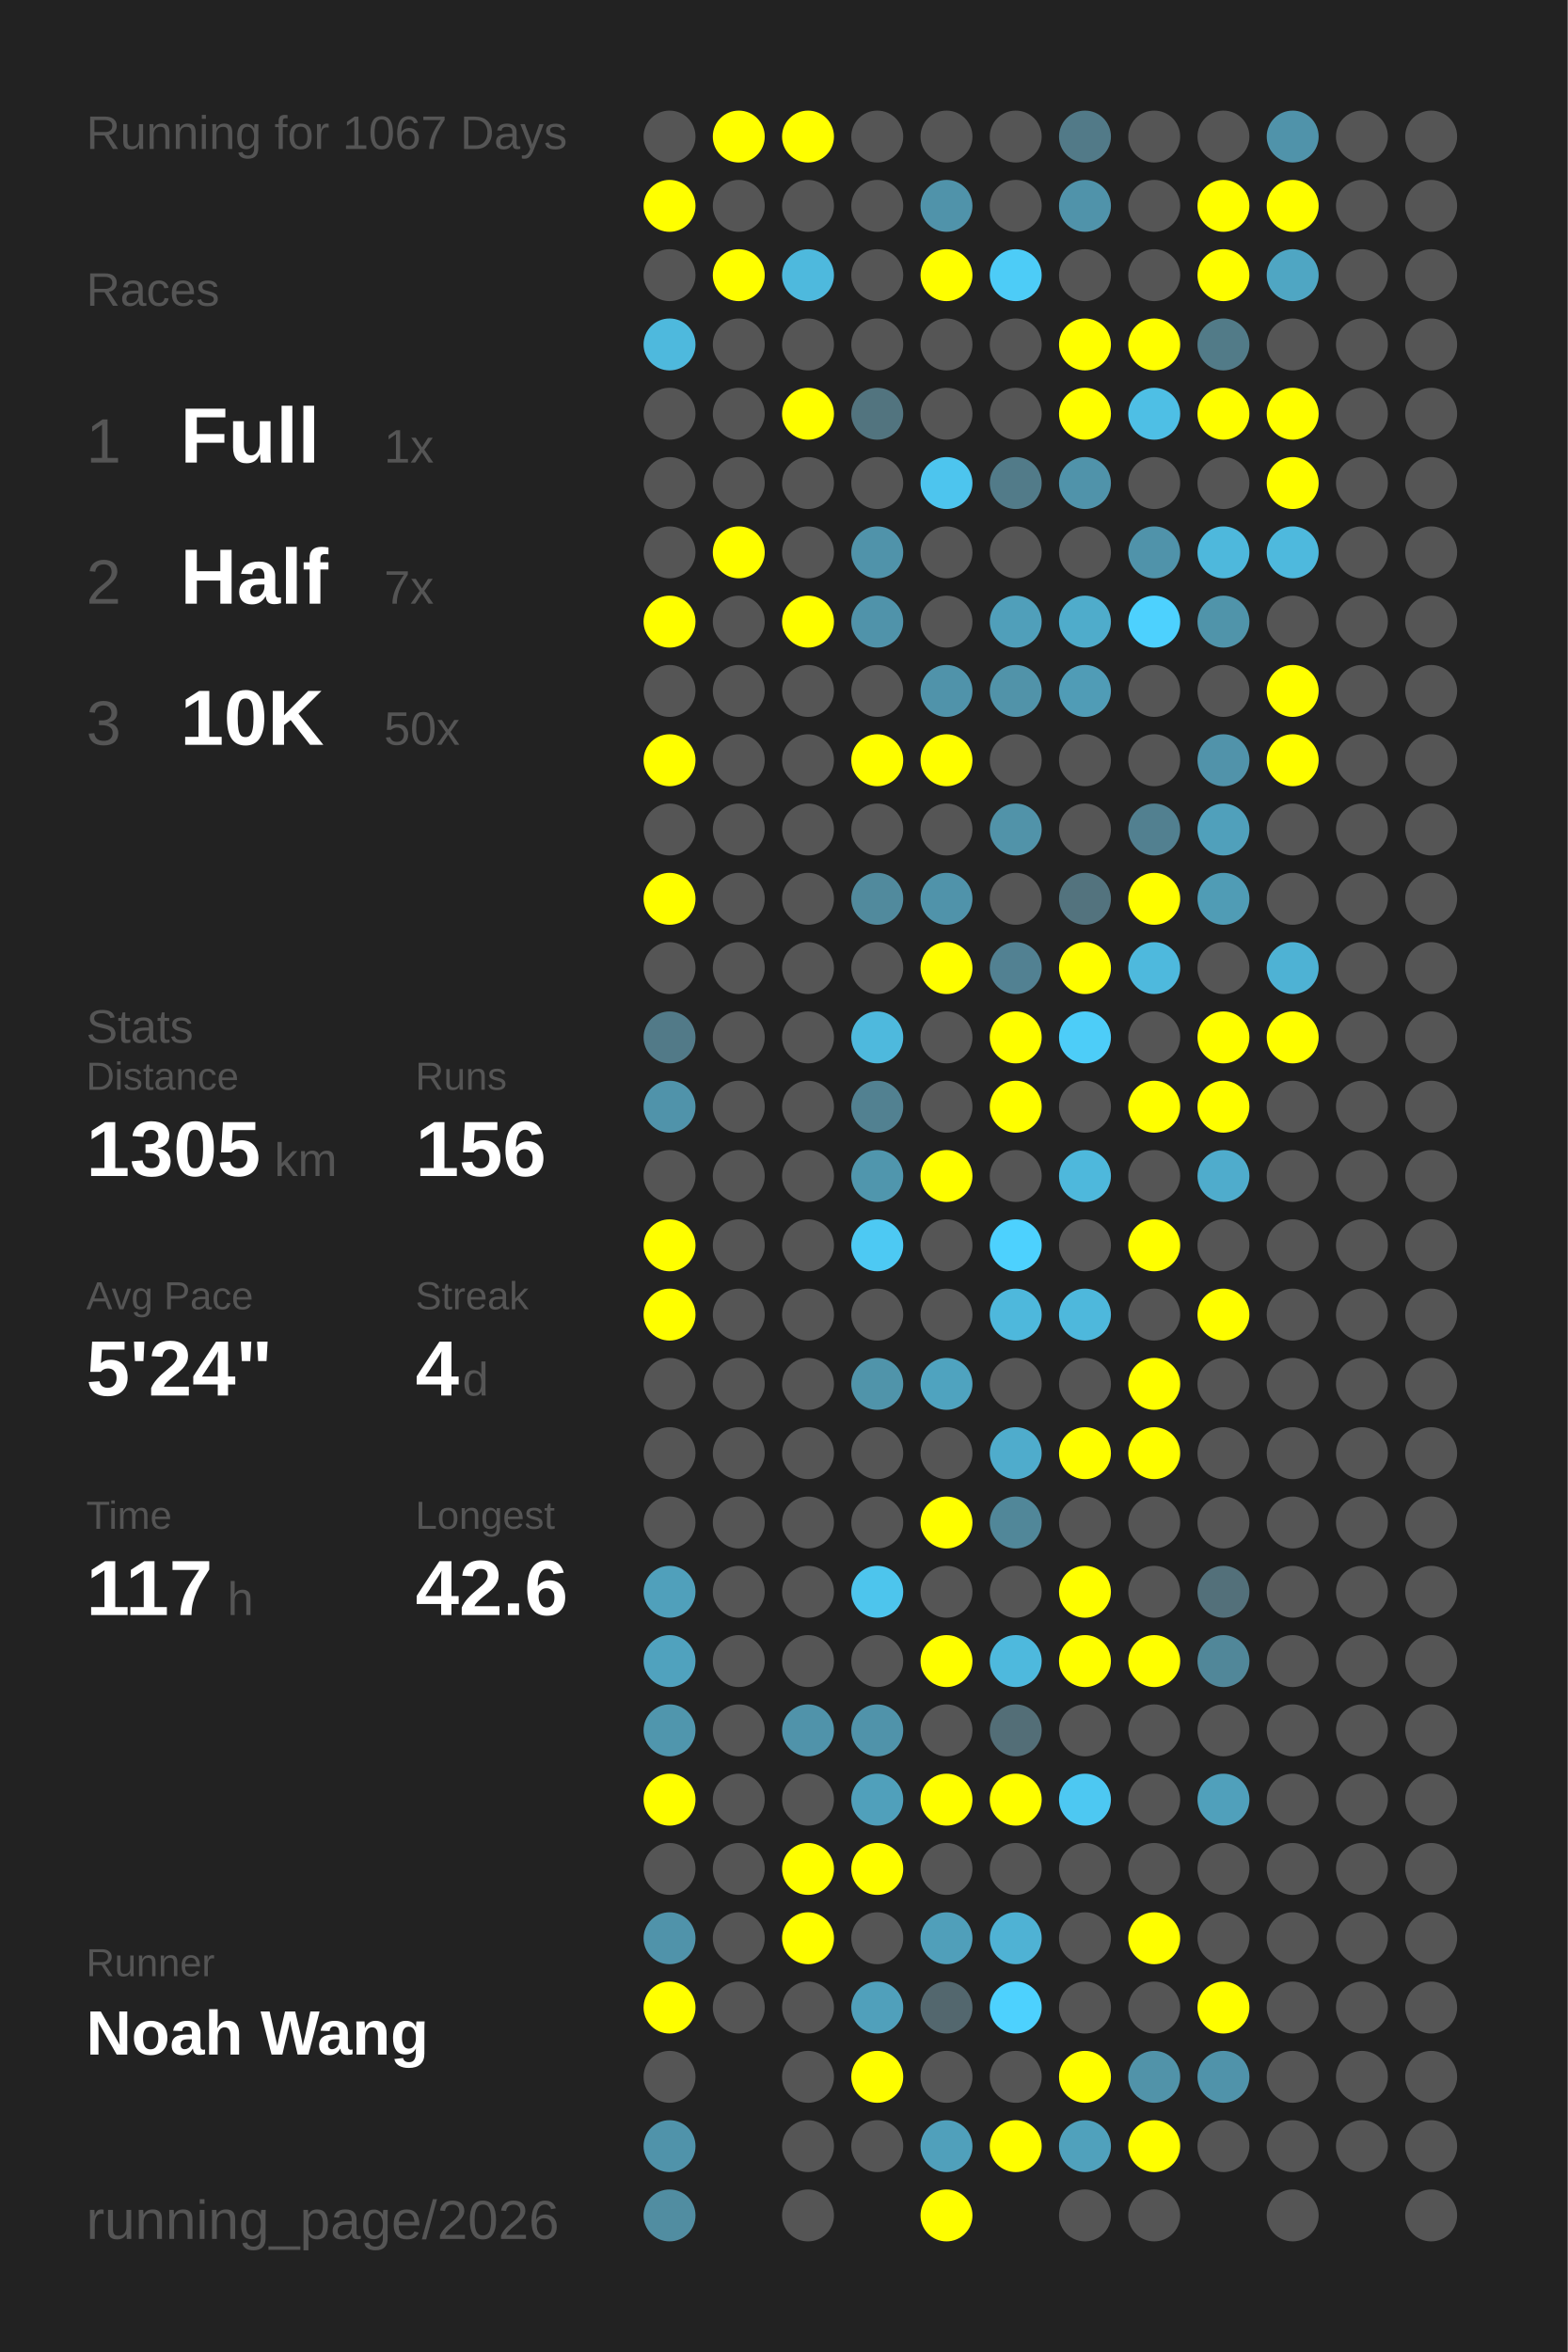
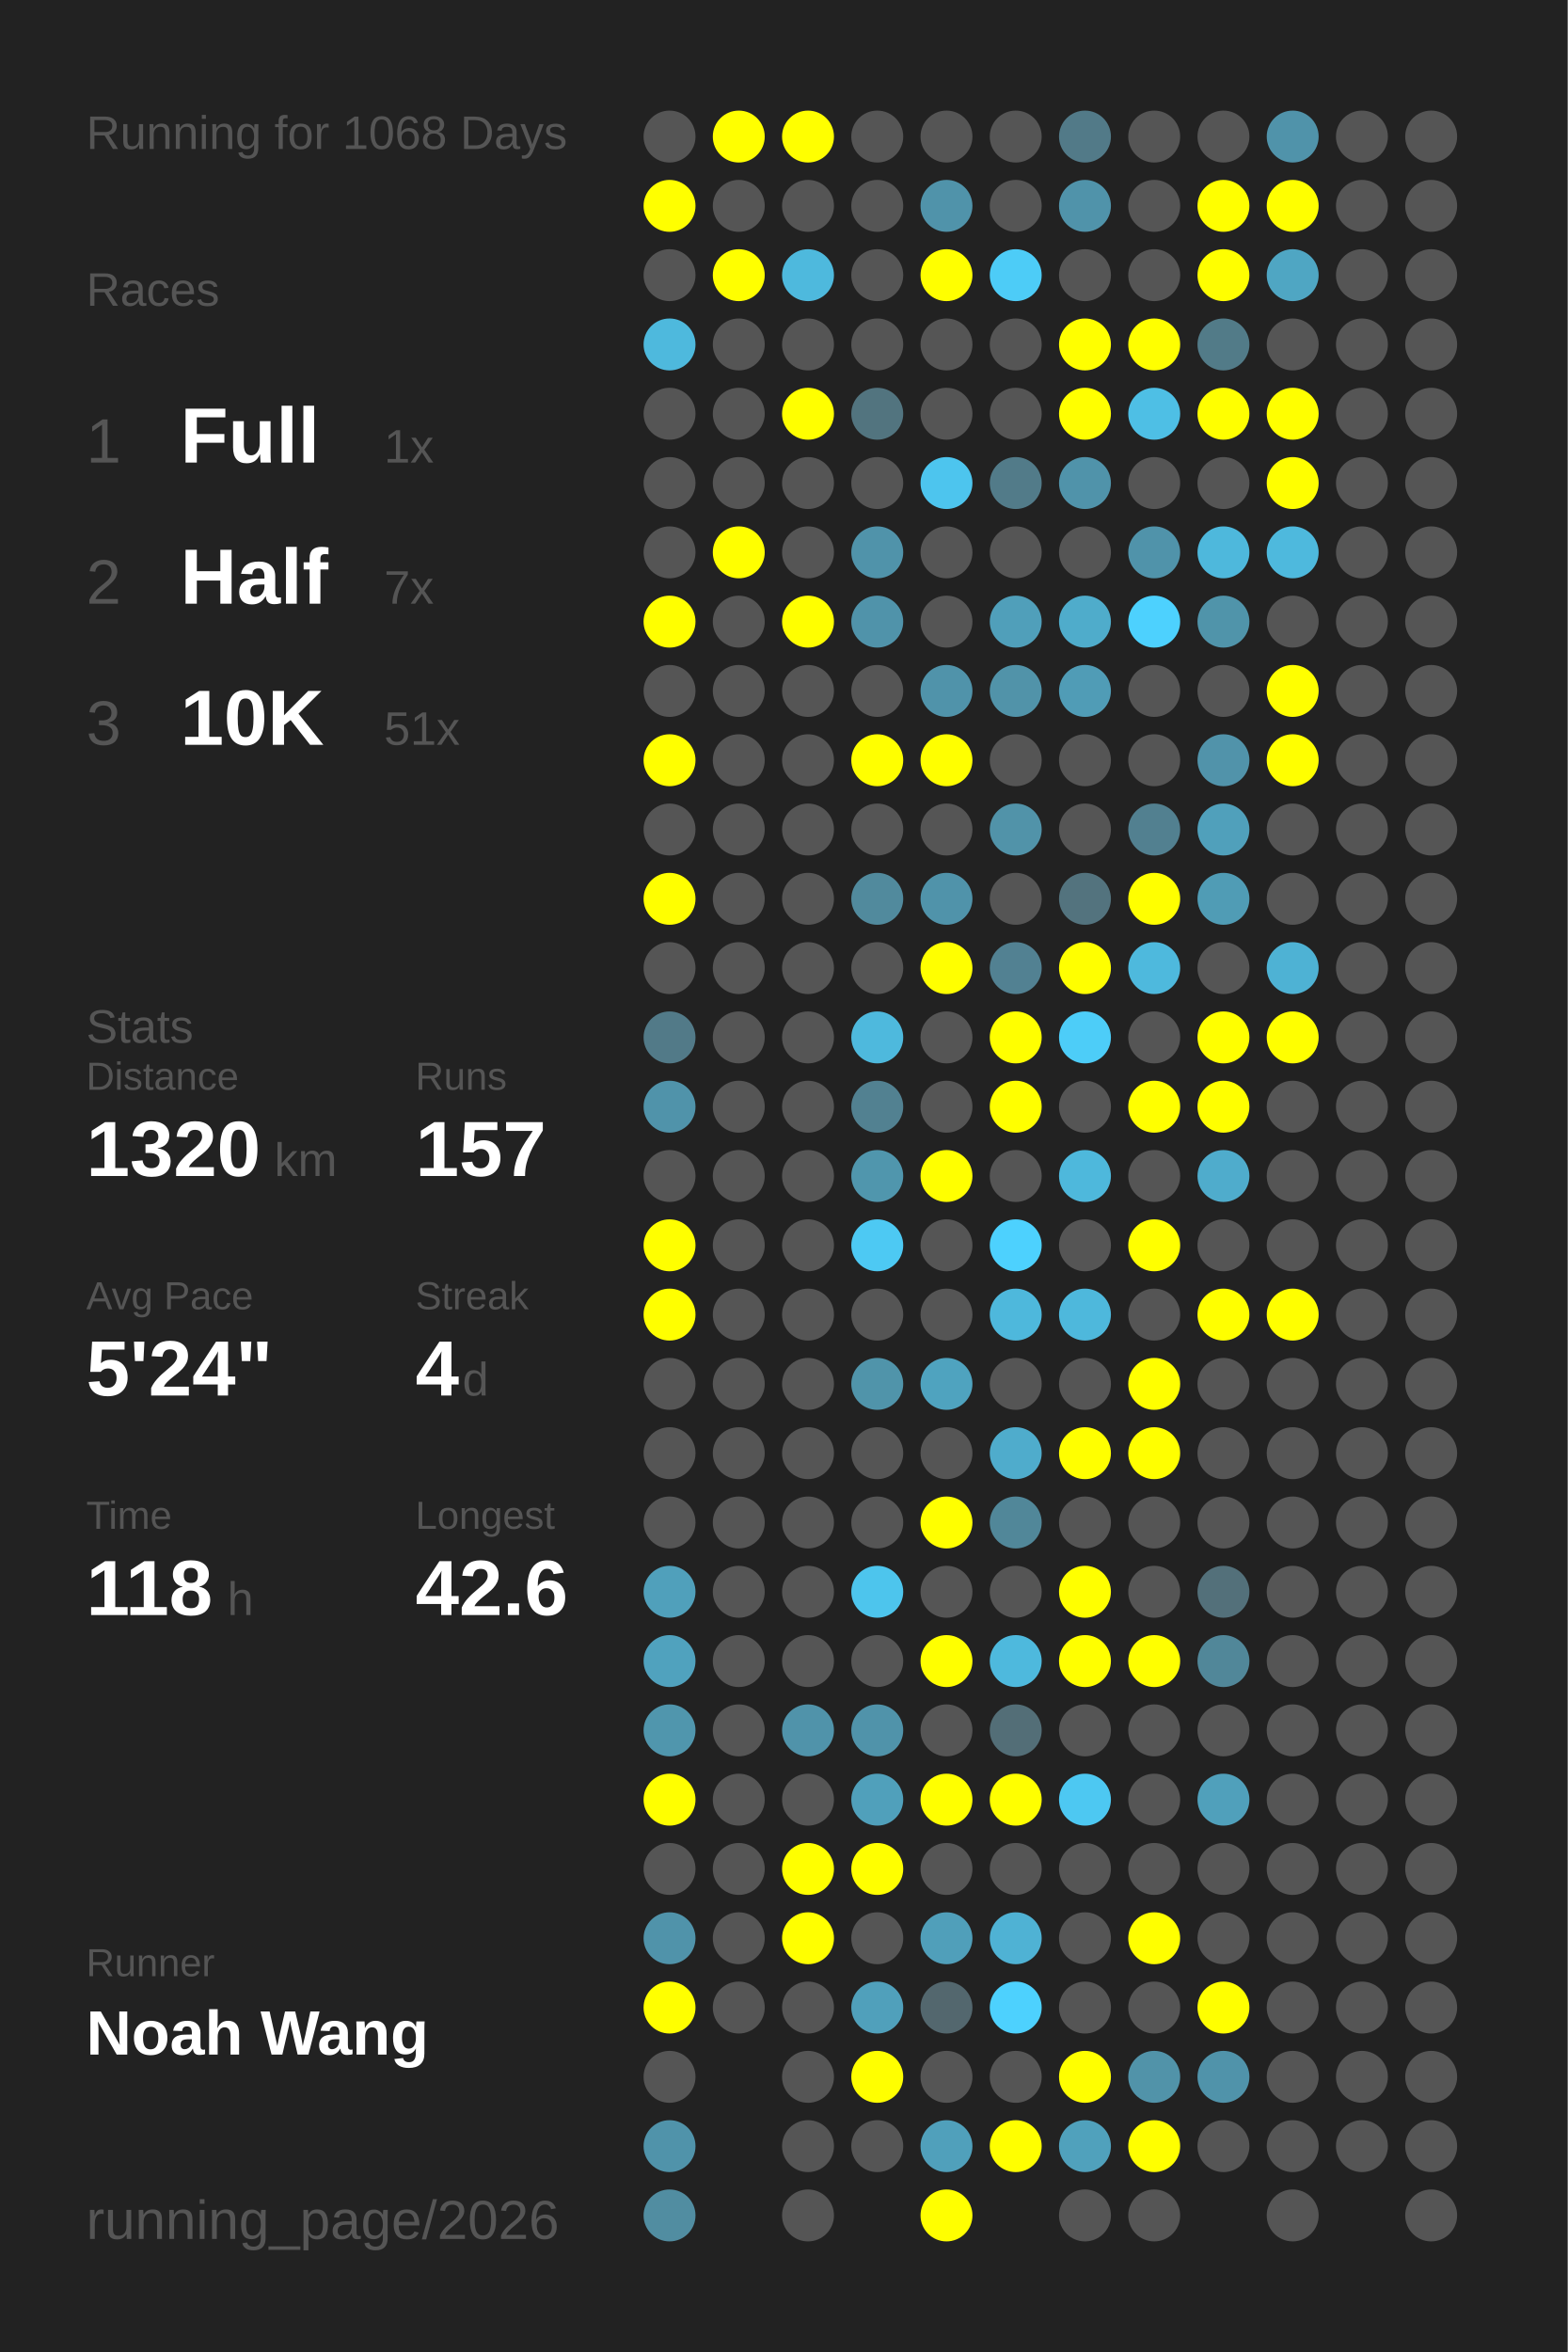
<svg xmlns="http://www.w3.org/2000/svg" baseProfile="full" height="300mm" version="1.1" viewBox="0,0,200,300" width="200mm">
  <defs />
  <rect fill="#222222" height="300" width="200" x="0" y="0" />
-   <text fill="#555555" style="font-size:6px; font-family:Arial;" x="11" y="19">Running for 1067 Days</text>
+   <text fill="#555555" style="font-size:6px; font-family:Arial;" x="11" y="19">Running for 1068 Days</text>
  <text fill="#555555" style="font-size:6px; font-family:Arial;" x="11" y="39">Races</text>
  <text fill="#555555" style="font-size:8px; font-family:Arial;" x="11" y="59">1</text>
  <text fill="#FFFFFF" style="font-size:10px; font-family:Arial; font-weight:bold;" x="23" y="59">Full</text>
  <text fill="#555555" style="font-size:6px; font-family:Arial;" x="49" y="59">1x</text>
  <text fill="#555555" style="font-size:8px; font-family:Arial;" x="11" y="77">2</text>
  <text fill="#FFFFFF" style="font-size:10px; font-family:Arial; font-weight:bold;" x="23" y="77">Half</text>
  <text fill="#555555" style="font-size:6px; font-family:Arial;" x="49" y="77">7x</text>
  <text fill="#555555" style="font-size:8px; font-family:Arial;" x="11" y="95">3</text>
  <text fill="#FFFFFF" style="font-size:10px; font-family:Arial; font-weight:bold;" x="23" y="95">10K</text>
-   <text fill="#555555" style="font-size:6px; font-family:Arial;" x="49" y="95">50x</text>
+   <text fill="#555555" style="font-size:6px; font-family:Arial;" x="49" y="95">51x</text>
  <text fill="#555555" style="font-size:6px; font-family:Arial;" x="11" y="133">Stats</text>
  <text fill="#555555" style="font-size:5px; font-family:Arial;" x="11" y="139">Distance</text>
-   <text fill="#FFFFFF" style="font-size:10px; font-family:Arial; font-weight:bold;" x="11" y="150">1305</text>
+   <text fill="#FFFFFF" style="font-size:10px; font-family:Arial; font-weight:bold;" x="11" y="150">1320</text>
  <text fill="#555555" style="font-size:6px; font-family:Arial;" x="35" y="150">km</text>
  <text fill="#555555" style="font-size:5px; font-family:Arial;" x="53" y="139">Runs</text>
-   <text fill="#FFFFFF" style="font-size:10px; font-family:Arial; font-weight:bold;" x="53" y="150">156</text>
+   <text fill="#FFFFFF" style="font-size:10px; font-family:Arial; font-weight:bold;" x="53" y="150">157</text>
  <text fill="#555555" style="font-size:5px; font-family:Arial;" x="11" y="167">Avg Pace</text>
  <text fill="#FFFFFF" style="font-size:10px; font-family:Arial; font-weight:bold;" x="11" y="178">5'24"</text>
  <text fill="#555555" style="font-size:5px; font-family:Arial;" x="53" y="167">Streak</text>
  <text fill="#FFFFFF" style="font-size:10px; font-family:Arial; font-weight:bold;" x="53" y="178">4</text>
  <text fill="#555555" style="font-size:6px; font-family:Arial;" x="59" y="178">d</text>
  <text fill="#555555" style="font-size:5px; font-family:Arial;" x="11" y="195">Time</text>
-   <text fill="#FFFFFF" style="font-size:10px; font-family:Arial; font-weight:bold;" x="11" y="206">117</text>
+   <text fill="#FFFFFF" style="font-size:10px; font-family:Arial; font-weight:bold;" x="11" y="206">118</text>
  <text fill="#555555" style="font-size:6px; font-family:Arial;" x="29" y="206">h</text>
  <text fill="#555555" style="font-size:5px; font-family:Arial;" x="53" y="195">Longest</text>
  <text fill="#FFFFFF" style="font-size:10px; font-family:Arial; font-weight:bold;" x="53" y="206">42.6</text>
  <text fill="#555555" style="font-size:5px; font-family:Arial;" x="11" y="252.065">Runner</text>
  <text fill="#FFFFFF" style="font-size:8px; font-family:Arial; font-weight:bold;" x="11" y="262.065">Noah Wang</text>
  <text fill="#555555" style="font-size:7px; font-family:Arial;" x="11" y="285.581">running_page/2026</text>
  <circle cx="85.417" cy="17.419" fill="#555555" r="3.312" />
  <circle cx="85.417" cy="26.258" fill="#FFFF00" r="3.312" />
  <circle cx="85.417" cy="35.097" fill="#555555" r="3.312" />
  <circle cx="85.417" cy="43.935" fill="#4eb9dd" r="3.312" />
  <circle cx="85.417" cy="52.774" fill="#555555" r="3.312" />
  <circle cx="85.417" cy="61.613" fill="#555555" r="3.312" />
  <circle cx="85.417" cy="70.452" fill="#555555" r="3.312" />
  <circle cx="85.417" cy="79.29" fill="#FFFF00" r="3.312" />
  <circle cx="85.417" cy="88.129" fill="#555555" r="3.312" />
  <circle cx="85.417" cy="96.968" fill="#FFFF00" r="3.312" />
  <circle cx="85.417" cy="105.806" fill="#555555" r="3.312" />
  <circle cx="85.417" cy="114.645" fill="#FFFF00" r="3.312" />
  <circle cx="85.417" cy="123.484" fill="#555555" r="3.312" />
  <circle cx="85.417" cy="132.323" fill="#527a88" r="3.312" />
  <circle cx="85.417" cy="141.161" fill="#5093aa" r="3.312" />
  <circle cx="85.417" cy="150" fill="#555555" r="3.312" />
  <circle cx="85.417" cy="158.839" fill="#FFFF00" r="3.312" />
  <circle cx="85.417" cy="167.677" fill="#FFFF00" r="3.312" />
  <circle cx="85.417" cy="176.516" fill="#555555" r="3.312" />
  <circle cx="85.417" cy="185.355" fill="#555555" r="3.312" />
  <circle cx="85.417" cy="194.194" fill="#555555" r="3.312" />
  <circle cx="85.417" cy="203.032" fill="#50a0bb" r="3.312" />
  <circle cx="85.417" cy="211.871" fill="#50a2be" r="3.312" />
  <circle cx="85.417" cy="220.71" fill="#5096ad" r="3.312" />
  <circle cx="85.417" cy="229.548" fill="#FFFF00" r="3.312" />
  <circle cx="85.417" cy="238.387" fill="#555555" r="3.312" />
  <circle cx="85.417" cy="247.226" fill="#5093aa" r="3.312" />
  <circle cx="85.417" cy="256.065" fill="#FFFF00" r="3.312" />
  <circle cx="85.417" cy="264.903" fill="#555555" r="3.312" />
  <circle cx="85.417" cy="273.742" fill="#5093aa" r="3.312" />
  <circle cx="85.417" cy="282.581" fill="#518da1" r="3.312" />
  <circle cx="94.25" cy="17.419" fill="#FFFF00" r="3.312" />
  <circle cx="94.25" cy="26.258" fill="#555555" r="3.312" />
  <circle cx="94.25" cy="35.097" fill="#FFFF00" r="3.312" />
  <circle cx="94.25" cy="43.935" fill="#555555" r="3.312" />
  <circle cx="94.25" cy="52.774" fill="#555555" r="3.312" />
  <circle cx="94.25" cy="61.613" fill="#555555" r="3.312" />
  <circle cx="94.25" cy="70.452" fill="#FFFF00" r="3.312" />
  <circle cx="94.25" cy="79.29" fill="#555555" r="3.312" />
  <circle cx="94.25" cy="88.129" fill="#555555" r="3.312" />
  <circle cx="94.25" cy="96.968" fill="#555555" r="3.312" />
  <circle cx="94.25" cy="105.806" fill="#555555" r="3.312" />
  <circle cx="94.25" cy="114.645" fill="#555555" r="3.312" />
  <circle cx="94.25" cy="123.484" fill="#555555" r="3.312" />
  <circle cx="94.25" cy="132.323" fill="#555555" r="3.312" />
  <circle cx="94.25" cy="141.161" fill="#555555" r="3.312" />
  <circle cx="94.25" cy="150" fill="#555555" r="3.312" />
  <circle cx="94.25" cy="158.839" fill="#555555" r="3.312" />
  <circle cx="94.25" cy="167.677" fill="#555555" r="3.312" />
  <circle cx="94.25" cy="176.516" fill="#555555" r="3.312" />
  <circle cx="94.25" cy="185.355" fill="#555555" r="3.312" />
  <circle cx="94.25" cy="194.194" fill="#555555" r="3.312" />
  <circle cx="94.25" cy="203.032" fill="#555555" r="3.312" />
  <circle cx="94.25" cy="211.871" fill="#555555" r="3.312" />
  <circle cx="94.25" cy="220.71" fill="#555555" r="3.312" />
  <circle cx="94.25" cy="229.548" fill="#555555" r="3.312" />
  <circle cx="94.25" cy="238.387" fill="#555555" r="3.312" />
  <circle cx="94.25" cy="247.226" fill="#555555" r="3.312" />
  <circle cx="94.25" cy="256.065" fill="#555555" r="3.312" />
  <circle cx="103.083" cy="17.419" fill="#FFFF00" r="3.312" />
  <circle cx="103.083" cy="26.258" fill="#555555" r="3.312" />
  <circle cx="103.083" cy="35.097" fill="#4eb9dd" r="3.312" />
  <circle cx="103.083" cy="43.935" fill="#555555" r="3.312" />
  <circle cx="103.083" cy="52.774" fill="#FFFF00" r="3.312" />
  <circle cx="103.083" cy="61.613" fill="#555555" r="3.312" />
  <circle cx="103.083" cy="70.452" fill="#555555" r="3.312" />
  <circle cx="103.083" cy="79.29" fill="#FFFF00" r="3.312" />
  <circle cx="103.083" cy="88.129" fill="#555555" r="3.312" />
  <circle cx="103.083" cy="96.968" fill="#555555" r="3.312" />
  <circle cx="103.083" cy="105.806" fill="#555555" r="3.312" />
  <circle cx="103.083" cy="114.645" fill="#555555" r="3.312" />
  <circle cx="103.083" cy="123.484" fill="#555555" r="3.312" />
  <circle cx="103.083" cy="132.323" fill="#555555" r="3.312" />
  <circle cx="103.083" cy="141.161" fill="#555555" r="3.312" />
  <circle cx="103.083" cy="150" fill="#555555" r="3.312" />
  <circle cx="103.083" cy="158.839" fill="#555555" r="3.312" />
  <circle cx="103.083" cy="167.677" fill="#555555" r="3.312" />
  <circle cx="103.083" cy="176.516" fill="#555555" r="3.312" />
  <circle cx="103.083" cy="185.355" fill="#555555" r="3.312" />
  <circle cx="103.083" cy="194.194" fill="#555555" r="3.312" />
  <circle cx="103.083" cy="203.032" fill="#555555" r="3.312" />
  <circle cx="103.083" cy="211.871" fill="#555555" r="3.312" />
  <circle cx="103.083" cy="220.71" fill="#5093aa" r="3.312" />
  <circle cx="103.083" cy="229.548" fill="#555555" r="3.312" />
  <circle cx="103.083" cy="238.387" fill="#FFFF00" r="3.312" />
  <circle cx="103.083" cy="247.226" fill="#FFFF00" r="3.312" />
  <circle cx="103.083" cy="256.065" fill="#555555" r="3.312" />
  <circle cx="103.083" cy="264.903" fill="#555555" r="3.312" />
  <circle cx="103.083" cy="273.742" fill="#555555" r="3.312" />
  <circle cx="103.083" cy="282.581" fill="#555555" r="3.312" />
  <circle cx="111.917" cy="17.419" fill="#555555" r="3.312" />
  <circle cx="111.917" cy="26.258" fill="#555555" r="3.312" />
  <circle cx="111.917" cy="35.097" fill="#555555" r="3.312" />
  <circle cx="111.917" cy="43.935" fill="#555555" r="3.312" />
  <circle cx="111.917" cy="52.774" fill="#52747f" r="3.312" />
  <circle cx="111.917" cy="61.613" fill="#555555" r="3.312" />
  <circle cx="111.917" cy="70.452" fill="#5093aa" r="3.312" />
  <circle cx="111.917" cy="79.29" fill="#5093aa" r="3.312" />
  <circle cx="111.917" cy="88.129" fill="#555555" r="3.312" />
  <circle cx="111.917" cy="96.968" fill="#FFFF00" r="3.312" />
  <circle cx="111.917" cy="105.806" fill="#555555" r="3.312" />
  <circle cx="111.917" cy="114.645" fill="#518a9d" r="3.312" />
  <circle cx="111.917" cy="123.484" fill="#555555" r="3.312" />
  <circle cx="111.917" cy="132.323" fill="#4eb9dd" r="3.312" />
  <circle cx="111.917" cy="141.161" fill="#528191" r="3.312" />
  <circle cx="111.917" cy="150" fill="#5096ad" r="3.312" />
  <circle cx="111.917" cy="158.839" fill="#4dc9f3" r="3.312" />
  <circle cx="111.917" cy="167.677" fill="#555555" r="3.312" />
  <circle cx="111.917" cy="176.516" fill="#5094aa" r="3.312" />
  <circle cx="111.917" cy="185.355" fill="#555555" r="3.312" />
  <circle cx="111.917" cy="194.194" fill="#555555" r="3.312" />
  <circle cx="111.917" cy="203.032" fill="#4dc5ed" r="3.312" />
  <circle cx="111.917" cy="211.871" fill="#555555" r="3.312" />
  <circle cx="111.917" cy="220.71" fill="#5093aa" r="3.312" />
  <circle cx="111.917" cy="229.548" fill="#50a0bb" r="3.312" />
  <circle cx="111.917" cy="238.387" fill="#FFFF00" r="3.312" />
  <circle cx="111.917" cy="247.226" fill="#555555" r="3.312" />
  <circle cx="111.917" cy="256.065" fill="#50a0bb" r="3.312" />
  <circle cx="111.917" cy="264.903" fill="#FFFF00" r="3.312" />
  <circle cx="111.917" cy="273.742" fill="#555555" r="3.312" />
  <circle cx="120.75" cy="17.419" fill="#555555" r="3.312" />
  <circle cx="120.75" cy="26.258" fill="#5093aa" r="3.312" />
  <circle cx="120.75" cy="35.097" fill="#FFFF00" r="3.312" />
  <circle cx="120.75" cy="43.935" fill="#555555" r="3.312" />
  <circle cx="120.75" cy="52.774" fill="#555555" r="3.312" />
  <circle cx="120.75" cy="61.613" fill="#4dc5ee" r="3.312" />
  <circle cx="120.75" cy="70.452" fill="#555555" r="3.312" />
  <circle cx="120.75" cy="79.29" fill="#555555" r="3.312" />
  <circle cx="120.75" cy="88.129" fill="#5093aa" r="3.312" />
  <circle cx="120.75" cy="96.968" fill="#FFFF00" r="3.312" />
  <circle cx="120.75" cy="105.806" fill="#555555" r="3.312" />
  <circle cx="120.75" cy="114.645" fill="#5093aa" r="3.312" />
  <circle cx="120.75" cy="123.484" fill="#FFFF00" r="3.312" />
  <circle cx="120.75" cy="132.323" fill="#555555" r="3.312" />
  <circle cx="120.75" cy="141.161" fill="#555555" r="3.312" />
  <circle cx="120.75" cy="150" fill="#FFFF00" r="3.312" />
  <circle cx="120.75" cy="158.839" fill="#555555" r="3.312" />
  <circle cx="120.75" cy="167.677" fill="#555555" r="3.312" />
  <circle cx="120.75" cy="176.516" fill="#4fa3bf" r="3.312" />
  <circle cx="120.75" cy="185.355" fill="#555555" r="3.312" />
  <circle cx="120.75" cy="194.194" fill="#FFFF00" r="3.312" />
  <circle cx="120.75" cy="203.032" fill="#555555" r="3.312" />
  <circle cx="120.75" cy="211.871" fill="#FFFF00" r="3.312" />
  <circle cx="120.75" cy="220.71" fill="#555555" r="3.312" />
  <circle cx="120.75" cy="229.548" fill="#FFFF00" r="3.312" />
  <circle cx="120.75" cy="238.387" fill="#555555" r="3.312" />
  <circle cx="120.75" cy="247.226" fill="#509fba" r="3.312" />
  <circle cx="120.75" cy="256.065" fill="#53676e" r="3.312" />
  <circle cx="120.75" cy="264.903" fill="#555555" r="3.312" />
  <circle cx="120.75" cy="273.742" fill="#50a0bb" r="3.312" />
  <circle cx="120.75" cy="282.581" fill="#FFFF00" r="3.312" />
  <circle cx="129.583" cy="17.419" fill="#555555" r="3.312" />
  <circle cx="129.583" cy="26.258" fill="#555555" r="3.312" />
  <circle cx="129.583" cy="35.097" fill="#4dccf7" r="3.312" />
  <circle cx="129.583" cy="43.935" fill="#555555" r="3.312" />
  <circle cx="129.583" cy="52.774" fill="#555555" r="3.312" />
  <circle cx="129.583" cy="61.613" fill="#527b89" r="3.312" />
  <circle cx="129.583" cy="70.452" fill="#555555" r="3.312" />
  <circle cx="129.583" cy="79.29" fill="#509fba" r="3.312" />
  <circle cx="129.583" cy="88.129" fill="#5193a9" r="3.312" />
  <circle cx="129.583" cy="96.968" fill="#555555" r="3.312" />
  <circle cx="129.583" cy="105.806" fill="#5193a9" r="3.312" />
  <circle cx="129.583" cy="114.645" fill="#555555" r="3.312" />
  <circle cx="129.583" cy="123.484" fill="#528192" r="3.312" />
  <circle cx="129.583" cy="132.323" fill="#FFFF00" r="3.312" />
  <circle cx="129.583" cy="141.161" fill="#FFFF00" r="3.312" />
  <circle cx="129.583" cy="150" fill="#555555" r="3.312" />
  <circle cx="129.583" cy="158.839" fill="#4dd1fe" r="3.312" />
  <circle cx="129.583" cy="167.677" fill="#4eb8dc" r="3.312" />
  <circle cx="129.583" cy="176.516" fill="#555555" r="3.312" />
  <circle cx="129.583" cy="185.355" fill="#4faccc" r="3.312" />
  <circle cx="129.583" cy="194.194" fill="#518799" r="3.312" />
  <circle cx="129.583" cy="203.032" fill="#555555" r="3.312" />
  <circle cx="129.583" cy="211.871" fill="#4eb9dd" r="3.312" />
  <circle cx="129.583" cy="220.71" fill="#536e77" r="3.312" />
  <circle cx="129.583" cy="229.548" fill="#FFFF00" r="3.312" />
  <circle cx="129.583" cy="238.387" fill="#555555" r="3.312" />
  <circle cx="129.583" cy="247.226" fill="#4fb2d4" r="3.312" />
  <circle cx="129.583" cy="256.065" fill="#4dd1fe" r="3.312" />
  <circle cx="129.583" cy="264.903" fill="#555555" r="3.312" />
  <circle cx="129.583" cy="273.742" fill="#FFFF00" r="3.312" />
  <circle cx="138.417" cy="17.419" fill="#527a88" r="3.312" />
  <circle cx="138.417" cy="26.258" fill="#5093aa" r="3.312" />
  <circle cx="138.417" cy="35.097" fill="#555555" r="3.312" />
  <circle cx="138.417" cy="43.935" fill="#FFFF00" r="3.312" />
  <circle cx="138.417" cy="52.774" fill="#FFFF00" r="3.312" />
  <circle cx="138.417" cy="61.613" fill="#5093aa" r="3.312" />
  <circle cx="138.417" cy="70.452" fill="#555555" r="3.312" />
  <circle cx="138.417" cy="79.29" fill="#4faccb" r="3.312" />
  <circle cx="138.417" cy="88.129" fill="#509cb6" r="3.312" />
  <circle cx="138.417" cy="96.968" fill="#555555" r="3.312" />
  <circle cx="138.417" cy="105.806" fill="#555555" r="3.312" />
  <circle cx="138.417" cy="114.645" fill="#53737e" r="3.312" />
  <circle cx="138.417" cy="123.484" fill="#FFFF00" r="3.312" />
  <circle cx="138.417" cy="132.323" fill="#4dcdf8" r="3.312" />
  <circle cx="138.417" cy="141.161" fill="#555555" r="3.312" />
  <circle cx="138.417" cy="150" fill="#4eb8dc" r="3.312" />
  <circle cx="138.417" cy="158.839" fill="#555555" r="3.312" />
  <circle cx="138.417" cy="167.677" fill="#4eb8dc" r="3.312" />
  <circle cx="138.417" cy="176.516" fill="#555555" r="3.312" />
  <circle cx="138.417" cy="185.355" fill="#FFFF00" r="3.312" />
  <circle cx="138.417" cy="194.194" fill="#555555" r="3.312" />
  <circle cx="138.417" cy="203.032" fill="#FFFF00" r="3.312" />
  <circle cx="138.417" cy="211.871" fill="#FFFF00" r="3.312" />
  <circle cx="138.417" cy="220.71" fill="#555555" r="3.312" />
  <circle cx="138.417" cy="229.548" fill="#4dc8f2" r="3.312" />
  <circle cx="138.417" cy="238.387" fill="#555555" r="3.312" />
  <circle cx="138.417" cy="247.226" fill="#555555" r="3.312" />
  <circle cx="138.417" cy="256.065" fill="#555555" r="3.312" />
  <circle cx="138.417" cy="264.903" fill="#FFFF00" r="3.312" />
  <circle cx="138.417" cy="273.742" fill="#50a1bc" r="3.312" />
  <circle cx="138.417" cy="282.581" fill="#555555" r="3.312" />
  <circle cx="147.25" cy="17.419" fill="#555555" r="3.312" />
  <circle cx="147.25" cy="26.258" fill="#555555" r="3.312" />
  <circle cx="147.25" cy="35.097" fill="#555555" r="3.312" />
  <circle cx="147.25" cy="43.935" fill="#FFFF00" r="3.312" />
  <circle cx="147.25" cy="52.774" fill="#4ebfe5" r="3.312" />
  <circle cx="147.25" cy="61.613" fill="#555555" r="3.312" />
  <circle cx="147.25" cy="70.452" fill="#5093aa" r="3.312" />
  <circle cx="147.25" cy="79.29" fill="#4dd1fe" r="3.312" />
  <circle cx="147.25" cy="88.129" fill="#555555" r="3.312" />
  <circle cx="147.25" cy="96.968" fill="#555555" r="3.312" />
  <circle cx="147.25" cy="105.806" fill="#528090" r="3.312" />
  <circle cx="147.25" cy="114.645" fill="#FFFF00" r="3.312" />
  <circle cx="147.25" cy="123.484" fill="#4eb9dd" r="3.312" />
  <circle cx="147.25" cy="132.323" fill="#555555" r="3.312" />
  <circle cx="147.25" cy="141.161" fill="#FFFF00" r="3.312" />
  <circle cx="147.25" cy="150" fill="#555555" r="3.312" />
  <circle cx="147.25" cy="158.839" fill="#FFFF00" r="3.312" />
  <circle cx="147.25" cy="167.677" fill="#555555" r="3.312" />
  <circle cx="147.25" cy="176.516" fill="#FFFF00" r="3.312" />
  <circle cx="147.25" cy="185.355" fill="#FFFF00" r="3.312" />
  <circle cx="147.25" cy="194.194" fill="#555555" r="3.312" />
  <circle cx="147.25" cy="203.032" fill="#555555" r="3.312" />
  <circle cx="147.25" cy="211.871" fill="#FFFF00" r="3.312" />
  <circle cx="147.25" cy="220.71" fill="#555555" r="3.312" />
  <circle cx="147.25" cy="229.548" fill="#555555" r="3.312" />
  <circle cx="147.25" cy="238.387" fill="#555555" r="3.312" />
  <circle cx="147.25" cy="247.226" fill="#FFFF00" r="3.312" />
  <circle cx="147.25" cy="256.065" fill="#555555" r="3.312" />
  <circle cx="147.25" cy="264.903" fill="#5193a9" r="3.312" />
  <circle cx="147.25" cy="273.742" fill="#FFFF00" r="3.312" />
  <circle cx="147.25" cy="282.581" fill="#555555" r="3.312" />
  <circle cx="156.083" cy="17.419" fill="#555555" r="3.312" />
  <circle cx="156.083" cy="26.258" fill="#FFFF00" r="3.312" />
  <circle cx="156.083" cy="35.097" fill="#FFFF00" r="3.312" />
  <circle cx="156.083" cy="43.935" fill="#527b88" r="3.312" />
  <circle cx="156.083" cy="52.774" fill="#FFFF00" r="3.312" />
  <circle cx="156.083" cy="61.613" fill="#555555" r="3.312" />
  <circle cx="156.083" cy="70.452" fill="#4eb8dc" r="3.312" />
  <circle cx="156.083" cy="79.29" fill="#5094aa" r="3.312" />
  <circle cx="156.083" cy="88.129" fill="#555555" r="3.312" />
  <circle cx="156.083" cy="96.968" fill="#5193aa" r="3.312" />
  <circle cx="156.083" cy="105.806" fill="#50a0bb" r="3.312" />
  <circle cx="156.083" cy="114.645" fill="#509cb5" r="3.312" />
  <circle cx="156.083" cy="123.484" fill="#555555" r="3.312" />
  <circle cx="156.083" cy="132.323" fill="#FFFF00" r="3.312" />
  <circle cx="156.083" cy="141.161" fill="#FFFF00" r="3.312" />
  <circle cx="156.083" cy="150" fill="#4faccc" r="3.312" />
  <circle cx="156.083" cy="158.839" fill="#555555" r="3.312" />
  <circle cx="156.083" cy="167.677" fill="#FFFF00" r="3.312" />
  <circle cx="156.083" cy="176.516" fill="#555555" r="3.312" />
  <circle cx="156.083" cy="185.355" fill="#555555" r="3.312" />
  <circle cx="156.083" cy="194.194" fill="#555555" r="3.312" />
  <circle cx="156.083" cy="203.032" fill="#53707a" r="3.312" />
  <circle cx="156.083" cy="211.871" fill="#518799" r="3.312" />
  <circle cx="156.083" cy="220.71" fill="#555555" r="3.312" />
  <circle cx="156.083" cy="229.548" fill="#50a0bb" r="3.312" />
  <circle cx="156.083" cy="238.387" fill="#555555" r="3.312" />
  <circle cx="156.083" cy="247.226" fill="#555555" r="3.312" />
  <circle cx="156.083" cy="256.065" fill="#FFFF00" r="3.312" />
  <circle cx="156.083" cy="264.903" fill="#5093aa" r="3.312" />
  <circle cx="156.083" cy="273.742" fill="#555555" r="3.312" />
  <circle cx="164.917" cy="17.419" fill="#5093aa" r="3.312" />
  <circle cx="164.917" cy="26.258" fill="#FFFF00" r="3.312" />
  <circle cx="164.917" cy="35.097" fill="#4fa6c3" r="3.312" />
  <circle cx="164.917" cy="43.935" fill="#555555" r="3.312" />
  <circle cx="164.917" cy="52.774" fill="#FFFF00" r="3.312" />
  <circle cx="164.917" cy="61.613" fill="#FFFF00" r="3.312" />
  <circle cx="164.917" cy="70.452" fill="#4eb9dd" r="3.312" />
  <circle cx="164.917" cy="79.29" fill="#555555" r="3.312" />
  <circle cx="164.917" cy="88.129" fill="#FFFF00" r="3.312" />
  <circle cx="164.917" cy="96.968" fill="#FFFF00" r="3.312" />
  <circle cx="164.917" cy="105.806" fill="#555555" r="3.312" />
  <circle cx="164.917" cy="114.645" fill="#555555" r="3.312" />
  <circle cx="164.917" cy="123.484" fill="#4eb2d4" r="3.312" />
  <circle cx="164.917" cy="132.323" fill="#FFFF00" r="3.312" />
  <circle cx="164.917" cy="141.161" fill="#555555" r="3.312" />
  <circle cx="164.917" cy="150" fill="#555555" r="3.312" />
  <circle cx="164.917" cy="158.839" fill="#555555" r="3.312" />
-   <circle cx="164.917" cy="167.677" fill="#555555" r="3.312" />
+   <circle cx="164.917" cy="167.677" fill="#FFFF00" r="3.312" />
  <circle cx="164.917" cy="176.516" fill="#555555" r="3.312" />
  <circle cx="164.917" cy="185.355" fill="#555555" r="3.312" />
  <circle cx="164.917" cy="194.194" fill="#555555" r="3.312" />
  <circle cx="164.917" cy="203.032" fill="#555555" r="3.312" />
  <circle cx="164.917" cy="211.871" fill="#555555" r="3.312" />
  <circle cx="164.917" cy="220.71" fill="#555555" r="3.312" />
  <circle cx="164.917" cy="229.548" fill="#555555" r="3.312" />
  <circle cx="164.917" cy="238.387" fill="#555555" r="3.312" />
  <circle cx="164.917" cy="247.226" fill="#555555" r="3.312" />
  <circle cx="164.917" cy="256.065" fill="#555555" r="3.312" />
  <circle cx="164.917" cy="264.903" fill="#555555" r="3.312" />
  <circle cx="164.917" cy="273.742" fill="#555555" r="3.312" />
  <circle cx="164.917" cy="282.581" fill="#555555" r="3.312" />
  <circle cx="173.75" cy="17.419" fill="#555555" r="3.312" />
  <circle cx="173.75" cy="26.258" fill="#555555" r="3.312" />
  <circle cx="173.75" cy="35.097" fill="#555555" r="3.312" />
  <circle cx="173.75" cy="43.935" fill="#555555" r="3.312" />
  <circle cx="173.75" cy="52.774" fill="#555555" r="3.312" />
  <circle cx="173.75" cy="61.613" fill="#555555" r="3.312" />
  <circle cx="173.75" cy="70.452" fill="#555555" r="3.312" />
  <circle cx="173.75" cy="79.29" fill="#555555" r="3.312" />
  <circle cx="173.75" cy="88.129" fill="#555555" r="3.312" />
  <circle cx="173.75" cy="96.968" fill="#555555" r="3.312" />
  <circle cx="173.75" cy="105.806" fill="#555555" r="3.312" />
  <circle cx="173.75" cy="114.645" fill="#555555" r="3.312" />
  <circle cx="173.75" cy="123.484" fill="#555555" r="3.312" />
  <circle cx="173.75" cy="132.323" fill="#555555" r="3.312" />
  <circle cx="173.75" cy="141.161" fill="#555555" r="3.312" />
  <circle cx="173.75" cy="150" fill="#555555" r="3.312" />
  <circle cx="173.75" cy="158.839" fill="#555555" r="3.312" />
  <circle cx="173.75" cy="167.677" fill="#555555" r="3.312" />
  <circle cx="173.75" cy="176.516" fill="#555555" r="3.312" />
  <circle cx="173.75" cy="185.355" fill="#555555" r="3.312" />
  <circle cx="173.75" cy="194.194" fill="#555555" r="3.312" />
  <circle cx="173.75" cy="203.032" fill="#555555" r="3.312" />
  <circle cx="173.75" cy="211.871" fill="#555555" r="3.312" />
  <circle cx="173.75" cy="220.71" fill="#555555" r="3.312" />
  <circle cx="173.75" cy="229.548" fill="#555555" r="3.312" />
  <circle cx="173.75" cy="238.387" fill="#555555" r="3.312" />
  <circle cx="173.75" cy="247.226" fill="#555555" r="3.312" />
  <circle cx="173.75" cy="256.065" fill="#555555" r="3.312" />
  <circle cx="173.75" cy="264.903" fill="#555555" r="3.312" />
  <circle cx="173.75" cy="273.742" fill="#555555" r="3.312" />
  <circle cx="182.583" cy="17.419" fill="#555555" r="3.312" />
  <circle cx="182.583" cy="26.258" fill="#555555" r="3.312" />
  <circle cx="182.583" cy="35.097" fill="#555555" r="3.312" />
  <circle cx="182.583" cy="43.935" fill="#555555" r="3.312" />
  <circle cx="182.583" cy="52.774" fill="#555555" r="3.312" />
  <circle cx="182.583" cy="61.613" fill="#555555" r="3.312" />
  <circle cx="182.583" cy="70.452" fill="#555555" r="3.312" />
  <circle cx="182.583" cy="79.29" fill="#555555" r="3.312" />
  <circle cx="182.583" cy="88.129" fill="#555555" r="3.312" />
  <circle cx="182.583" cy="96.968" fill="#555555" r="3.312" />
  <circle cx="182.583" cy="105.806" fill="#555555" r="3.312" />
  <circle cx="182.583" cy="114.645" fill="#555555" r="3.312" />
  <circle cx="182.583" cy="123.484" fill="#555555" r="3.312" />
  <circle cx="182.583" cy="132.323" fill="#555555" r="3.312" />
  <circle cx="182.583" cy="141.161" fill="#555555" r="3.312" />
  <circle cx="182.583" cy="150" fill="#555555" r="3.312" />
  <circle cx="182.583" cy="158.839" fill="#555555" r="3.312" />
  <circle cx="182.583" cy="167.677" fill="#555555" r="3.312" />
  <circle cx="182.583" cy="176.516" fill="#555555" r="3.312" />
  <circle cx="182.583" cy="185.355" fill="#555555" r="3.312" />
  <circle cx="182.583" cy="194.194" fill="#555555" r="3.312" />
  <circle cx="182.583" cy="203.032" fill="#555555" r="3.312" />
  <circle cx="182.583" cy="211.871" fill="#555555" r="3.312" />
  <circle cx="182.583" cy="220.71" fill="#555555" r="3.312" />
  <circle cx="182.583" cy="229.548" fill="#555555" r="3.312" />
  <circle cx="182.583" cy="238.387" fill="#555555" r="3.312" />
  <circle cx="182.583" cy="247.226" fill="#555555" r="3.312" />
  <circle cx="182.583" cy="256.065" fill="#555555" r="3.312" />
  <circle cx="182.583" cy="264.903" fill="#555555" r="3.312" />
  <circle cx="182.583" cy="273.742" fill="#555555" r="3.312" />
  <circle cx="182.583" cy="282.581" fill="#555555" r="3.312" />
</svg>
